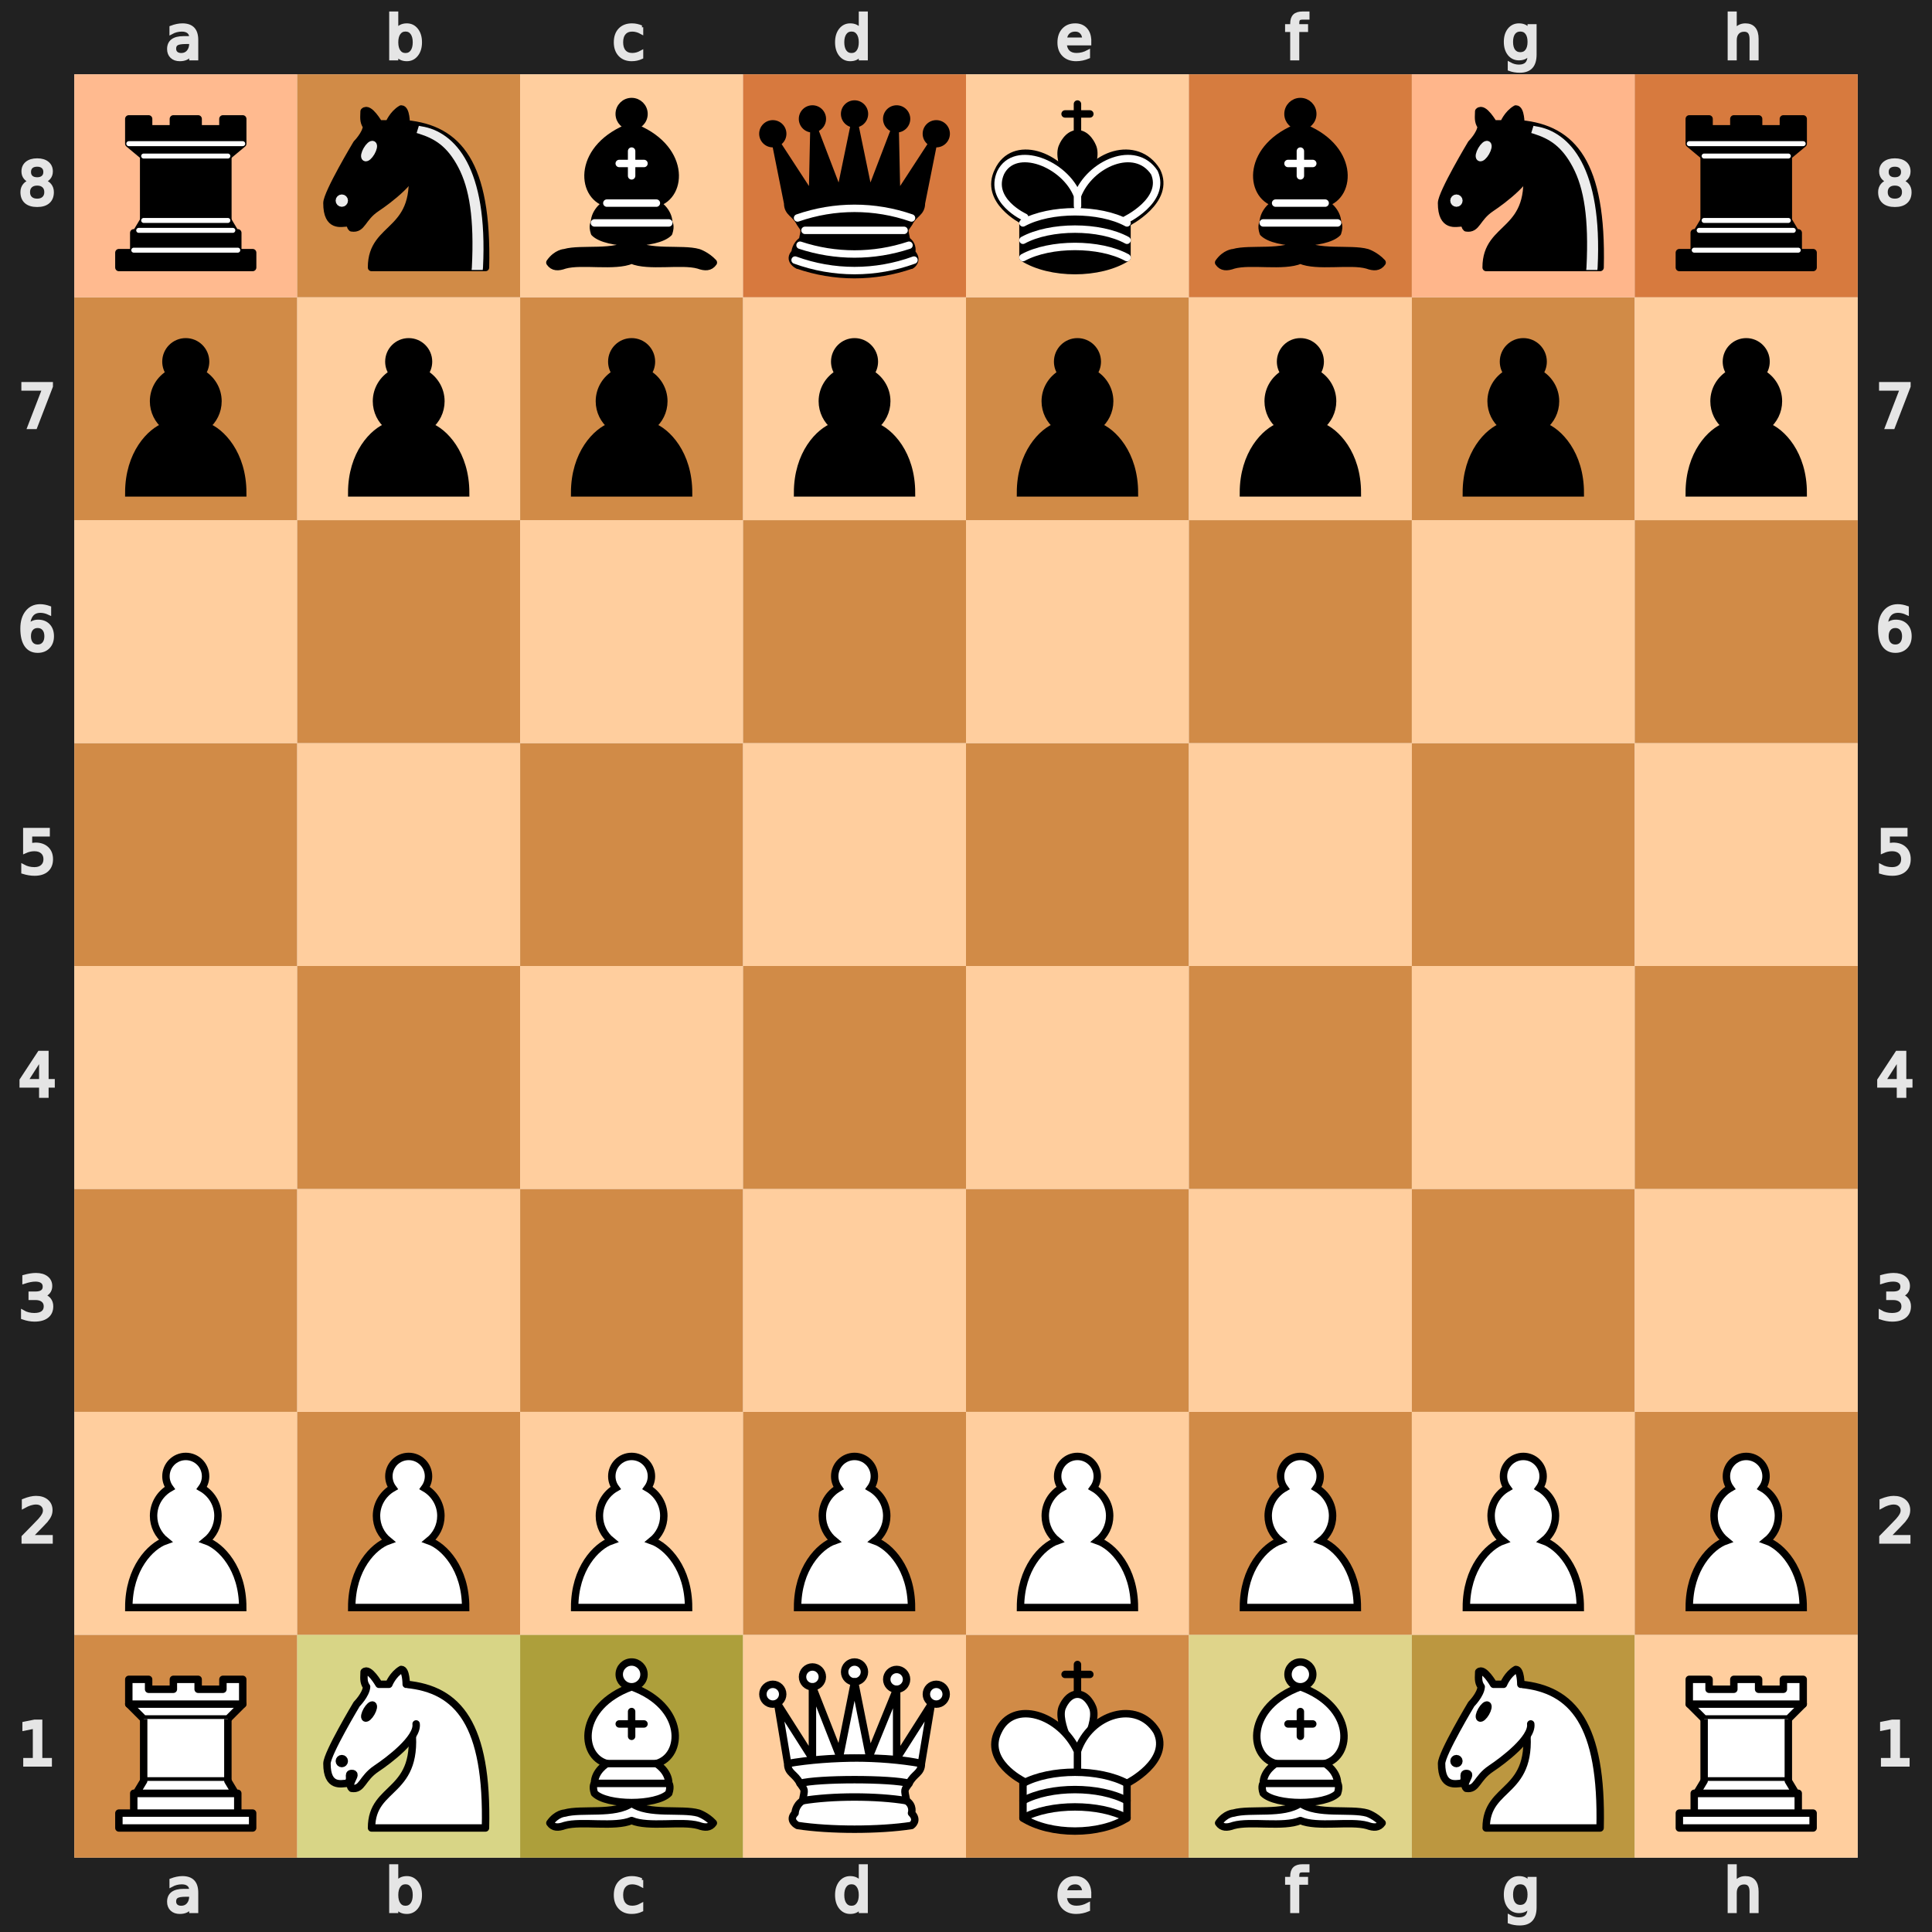
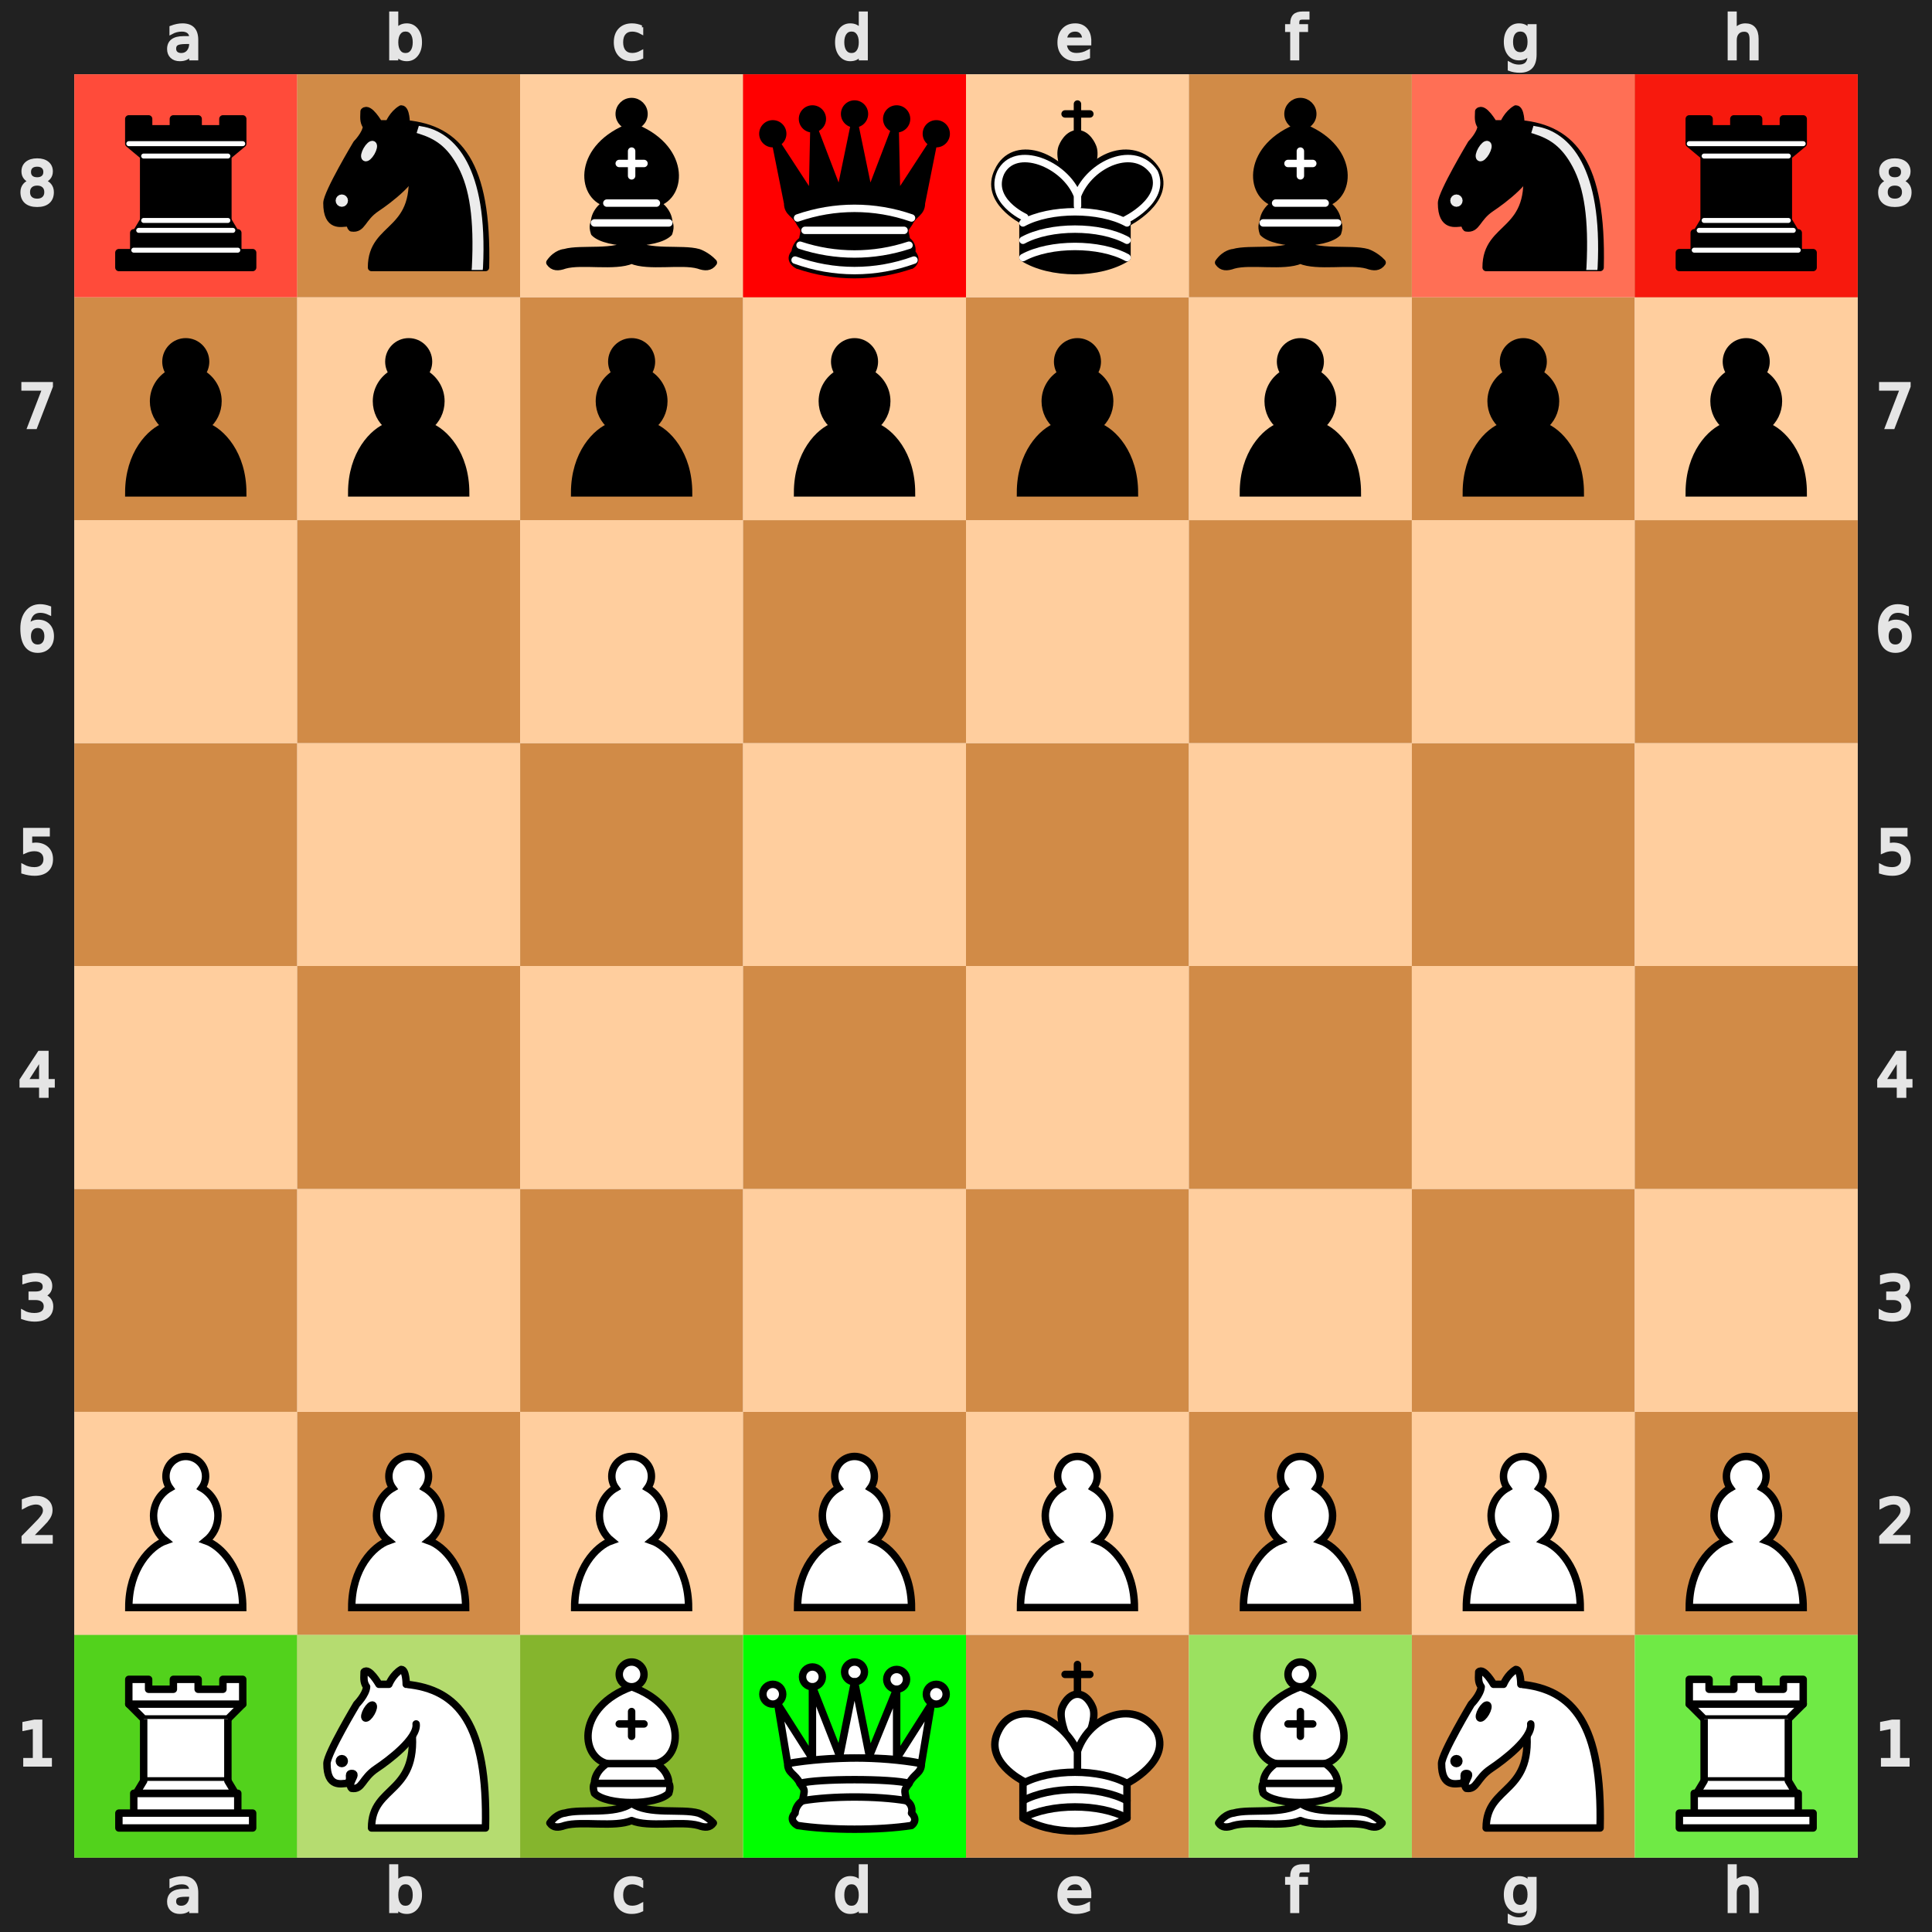
<svg xmlns="http://www.w3.org/2000/svg" xmlns:xlink="http://www.w3.org/1999/xlink" viewBox="0 0 390 390">
  <defs>
    <g id="white-pawn" class="white pawn">
      <path d="M22.5 9c-2.21 0-4 1.79-4 4 0 .89.29 1.71.78 2.38C17.33 16.5 16 18.59 16 21c0 2.03.94 3.84 2.41 5.03-3 1.06-7.41 5.55-7.41 13.47h23c0-7.92-4.41-12.41-7.41-13.47 1.47-1.19 2.41-3 2.41-5.03 0-2.41-1.33-4.5-3.28-5.62.49-.67.78-1.49.78-2.38 0-2.21-1.79-4-4-4z" fill="#fff" stroke="#000" stroke-width="1.5" stroke-linecap="round" />
    </g>
    <g id="white-knight" class="white knight" fill="none" fill-rule="evenodd" stroke="#000" stroke-width="1.5" stroke-linecap="round" stroke-linejoin="round">
      <path d="M 22,10 C 32.5,11 38.5,18 38,39 L 15,39 C 15,30 25,32.5 23,18" style="fill:#ffffff; stroke:#000000;" />
      <path d="M 24,18 C 24.38,20.91 18.45,25.37 16,27 C 13,29 13.18,31.34 11,31 C 9.958,30.06 12.41,27.96 11,28 C 10,28 11.19,29.23 10,30 C 9,30 5.997,31 6,26 C 6,24 12,14 12,14 C 12,14 13.89,12.1 14,10.5 C 13.27,9.506 13.5,8.5 13.5,7.5 C 14.5,6.5 16.5,10 16.5,10 L 18.5,10 C 18.5,10 19.28,8.008 21,7 C 22,7 22,10 22,10" style="fill:#ffffff; stroke:#000000;" />
      <path d="M 9.5 25.5 A 0.5 0.5 0 1 1 8.5,25.5 A 0.5 0.5 0 1 1 9.5 25.5 z" style="fill:#000000; stroke:#000000;" />
      <path d="M 15 15.5 A 0.5 1.5 0 1 1 14,15.5 A 0.5 1.5 0 1 1 15 15.5 z" transform="matrix(0.866,0.5,-0.5,0.866,9.693,-5.173)" style="fill:#000000; stroke:#000000;" />
    </g>
    <g id="white-bishop" class="white bishop" fill="none" fill-rule="evenodd" stroke="#000" stroke-width="1.5" stroke-linecap="round" stroke-linejoin="round">
      <g fill="#fff" stroke-linecap="butt">
        <path d="M9 36c3.39-.97 10.11.43 13.5-2 3.39 2.43 10.11 1.03 13.5 2 0 0 1.65.54 3 2-.68.97-1.65.99-3 .5-3.39-.97-10.11.46-13.5-1-3.39 1.46-10.11.03-13.5 1-1.354.49-2.323.47-3-.5 1.354-1.94 3-2 3-2zM15 32c2.5 2.5 12.5 2.5 15 0 .5-1.5 0-2 0-2 0-2.5-2.5-4-2.5-4 5.5-1.5 6-11.5-5-15.5-11 4-10.5 14-5 15.5 0 0-2.5 1.5-2.5 4 0 0-.5.5 0 2zM25 8a2.5 2.5 0 1 1-5 0 2.5 2.5 0 1 1 5 0z" />
      </g>
      <path d="M17.5 26h10M15 30h15m-7.5-14.5v5M20 18h5" stroke-linejoin="miter" />
    </g>
    <g id="white-rook" class="white rook" fill="#fff" fill-rule="evenodd" stroke="#000" stroke-width="1.5" stroke-linecap="round" stroke-linejoin="round">
      <path d="M9 39h27v-3H9v3zM12 36v-4h21v4H12zM11 14V9h4v2h5V9h5v2h5V9h4v5" stroke-linecap="butt" />
      <path d="M34 14l-3 3H14l-3-3" />
      <path d="M31 17v12.5H14V17" stroke-linecap="butt" stroke-linejoin="miter" />
      <path d="M31 29.5l1.5 2.5h-20l1.5-2.5" />
      <path d="M11 14h23" fill="none" stroke-linejoin="miter" />
    </g>
    <g id="white-queen" class="white queen" fill="#fff" fill-rule="evenodd" stroke="#000" stroke-width="1.5" stroke-linecap="round" stroke-linejoin="round">
      <path d="M8 12a2 2 0 1 1-4 0 2 2 0 1 1 4 0zM24.5 7.5a2 2 0 1 1-4 0 2 2 0 1 1 4 0zM41 12a2 2 0 1 1-4 0 2 2 0 1 1 4 0zM16 8.5a2 2 0 1 1-4 0 2 2 0 1 1 4 0zM33 9a2 2 0 1 1-4 0 2 2 0 1 1 4 0z" />
      <path d="M9 26c8.5-1.5 21-1.5 27 0l2-12-7 11V11l-5.5 13.5-3-15-3 15-5.5-14V25L7 14l2 12zM9 26c0 2 1.5 2 2.5 4 1 1.5 1 1 .5 3.5-1.5 1-1.5 2.5-1.5 2.5-1.5 1.5.5 2.5.5 2.5 6.5 1 16.5 1 23 0 0 0 1.5-1 0-2.5 0 0 .5-1.5-1-2.5-.5-2.5-.5-2 .5-3.5 1-2 2.5-2 2.5-4-8.5-1.5-18.5-1.5-27 0z" stroke-linecap="butt" />
      <path d="M11.5 30c3.5-1 18.5-1 22 0M12 33.5c6-1 15-1 21 0" fill="none" />
    </g>
    <g id="white-king" class="white king" fill="none" fill-rule="evenodd" stroke="#000" stroke-width="1.5" stroke-linecap="round" stroke-linejoin="round">
      <path d="M22.5 11.63V6M20 8h5" stroke-linejoin="miter" />
      <path d="M22.5 25s4.5-7.5 3-10.5c0 0-1-2.5-3-2.5s-3 2.5-3 2.5c-1.5 3 3 10.5 3 10.5" fill="#fff" stroke-linecap="butt" stroke-linejoin="miter" />
      <path d="M11.5 37c5.5 3.5 15.5 3.5 21 0v-7s9-4.5 6-10.5c-4-6.5-13.5-3.5-16 4V27v-3.5c-3.5-7.5-13-10.5-16-4-3 6 5 10 5 10V37z" fill="#fff" />
      <path d="M11.5 30c5.5-3 15.5-3 21 0m-21 3.5c5.5-3 15.5-3 21 0m-21 3.5c5.5-3 15.5-3 21 0" />
    </g>
    <g id="black-pawn" class="black pawn">
      <path d="M22.5 9c-2.21 0-4 1.79-4 4 0 .89.29 1.71.78 2.38C17.33 16.5 16 18.59 16 21c0 2.03.94 3.84 2.41 5.03-3 1.06-7.41 5.55-7.41 13.47h23c0-7.92-4.41-12.41-7.41-13.47 1.47-1.19 2.41-3 2.41-5.03 0-2.41-1.33-4.5-3.28-5.62.49-.67.78-1.49.78-2.38 0-2.21-1.79-4-4-4z" fill="#000" stroke="#000" stroke-width="1.5" stroke-linecap="round" />
    </g>
    <g id="black-knight" class="black knight" fill="none" fill-rule="evenodd" stroke="#000" stroke-width="1.5" stroke-linecap="round" stroke-linejoin="round">
      <path d="M 22,10 C 32.5,11 38.5,18 38,39 L 15,39 C 15,30 25,32.5 23,18" style="fill:#000000; stroke:#000000;" />
      <path d="M 24,18 C 24.38,20.91 18.45,25.37 16,27 C 13,29 13.18,31.34 11,31 C 9.958,30.06 12.41,27.96 11,28 C 10,28 11.19,29.23 10,30 C 9,30 5.997,31 6,26 C 6,24 12,14 12,14 C 12,14 13.89,12.1 14,10.5 C 13.27,9.506 13.5,8.5 13.5,7.5 C 14.5,6.5 16.5,10 16.5,10 L 18.5,10 C 18.5,10 19.28,8.008 21,7 C 22,7 22,10 22,10" style="fill:#000000; stroke:#000000;" />
      <path d="M 9.5 25.5 A 0.5 0.5 0 1 1 8.5,25.5 A 0.5 0.5 0 1 1 9.5 25.5 z" style="fill:#ececec; stroke:#ececec;" />
      <path d="M 15 15.5 A 0.5 1.5 0 1 1 14,15.5 A 0.5 1.5 0 1 1 15 15.5 z" transform="matrix(0.866,0.5,-0.5,0.866,9.693,-5.173)" style="fill:#ececec; stroke:#ececec;" />
      <path d="M 24.55,10.4 L 24.1,11.85 L 24.6,12 C 27.75,13 30.25,14.49 32.5,18.75 C 34.75,23.01 35.75,29.06 35.25,39 L 35.2,39.5 L 37.45,39.5 L 37.5,39 C 38,28.94 36.62,22.15 34.25,17.66 C 31.88,13.17 28.46,11.02 25.06,10.5 L 24.55,10.4 z " style="fill:#ececec; stroke:none;" />
    </g>
    <g id="black-bishop" class="black bishop" fill="none" fill-rule="evenodd" stroke="#000" stroke-width="1.5" stroke-linecap="round" stroke-linejoin="round">
      <path d="M9 36c3.39-.97 10.11.43 13.5-2 3.39 2.43 10.11 1.03 13.5 2 0 0 1.65.54 3 2-.68.97-1.65.99-3 .5-3.39-.97-10.11.46-13.5-1-3.39 1.46-10.11.03-13.5 1-1.354.49-2.323.47-3-.5 1.354-1.94 3-2 3-2zm6-4c2.5 2.5 12.5 2.5 15 0 .5-1.5 0-2 0-2 0-2.5-2.5-4-2.5-4 5.5-1.5 6-11.5-5-15.5-11 4-10.5 14-5 15.5 0 0-2.5 1.5-2.5 4 0 0-.5.5 0 2zM25 8a2.5 2.5 0 1 1-5 0 2.5 2.5 0 1 1 5 0z" fill="#000" stroke-linecap="butt" />
      <path d="M17.5 26h10M15 30h15m-7.5-14.5v5M20 18h5" stroke="#fff" stroke-linejoin="miter" />
    </g>
    <g id="black-rook" class="black rook" fill="#000" fill-rule="evenodd" stroke="#000" stroke-width="1.5" stroke-linecap="round" stroke-linejoin="round">
      <path d="M9 39h27v-3H9v3zM12.5 32l1.5-2.5h17l1.5 2.5h-20zM12 36v-4h21v4H12z" stroke-linecap="butt" />
      <path d="M14 29.5v-13h17v13H14z" stroke-linecap="butt" stroke-linejoin="miter" />
      <path d="M14 16.5L11 14h23l-3 2.5H14zM11 14V9h4v2h5V9h5v2h5V9h4v5H11z" stroke-linecap="butt" />
      <path d="M12 35.5h21M13 31.5h19M14 29.5h17M14 16.5h17M11 14h23" fill="none" stroke="#fff" stroke-width="1" stroke-linejoin="miter" />
    </g>
    <g id="black-queen" class="black queen" fill="#000" fill-rule="evenodd" stroke="#000" stroke-width="1.5" stroke-linecap="round" stroke-linejoin="round">
      <g fill="#000" stroke="none">
        <circle cx="6" cy="12" r="2.75" />
        <circle cx="14" cy="9" r="2.75" />
        <circle cx="22.5" cy="8" r="2.75" />
        <circle cx="31" cy="9" r="2.75" />
        <circle cx="39" cy="12" r="2.75" />
      </g>
      <path d="M9 26c8.5-1.5 21-1.5 27 0l2.5-12.5L31 25l-.3-14.1-5.2 13.6-3-14.5-3 14.5-5.2-13.6L14 25 6.5 13.5 9 26zM9 26c0 2 1.5 2 2.5 4 1 1.5 1 1 .5 3.5-1.5 1-1.5 2.5-1.5 2.5-1.5 1.5.5 2.5.5 2.5 6.5 1 16.5 1 23 0 0 0 1.5-1 0-2.5 0 0 .5-1.5-1-2.5-.5-2.5-.5-2 .5-3.5 1-2 2.5-2 2.5-4-8.5-1.5-18.5-1.5-27 0z" stroke-linecap="butt" />
      <path d="M11 38.5a35 35 1 0 0 23 0" fill="none" stroke-linecap="butt" />
      <path d="M11 29a35 35 1 0 1 23 0M12.5 31.5h20M11.5 34.5a35 35 1 0 0 22 0M10.5 37.5a35 35 1 0 0 24 0" fill="none" stroke="#fff" />
    </g>
    <g id="black-king" class="black king" fill="none" fill-rule="evenodd" stroke="#000" stroke-width="1.5" stroke-linecap="round" stroke-linejoin="round">
      <path d="M22.5 11.63V6" stroke-linejoin="miter" />
      <path d="M22.5 25s4.5-7.5 3-10.5c0 0-1-2.5-3-2.5s-3 2.5-3 2.5c-1.5 3 3 10.5 3 10.5" fill="#000" stroke-linecap="butt" stroke-linejoin="miter" />
      <path d="M11.5 37c5.5 3.5 15.5 3.5 21 0v-7s9-4.5 6-10.5c-4-6.5-13.5-3.5-16 4V27v-3.5c-3.5-7.5-13-10.5-16-4-3 6 5 10 5 10V37z" fill="#000" />
      <path d="M20 8h5" stroke-linejoin="miter" />
      <path d="M32 29.5s8.5-4 6.03-9.65C34.15 14 25 18 22.5 24.5l.01 2.1-.01-2.1C20 18 9.906 14 6.997 19.85c-2.497 5.65 4.853 9 4.853 9M11.5 30c5.5-3 15.5-3 21 0m-21 3.5c5.5-3 15.5-3 21 0m-21 3.5c5.5-3 15.5-3 21 0" stroke="#fff" />
    </g>
  </defs>
  <rect x="7.5" y="7.5" width="375" height="375" fill="none" stroke="#212121" stroke-width="15" />
  <g transform="translate(20, 1) scale(0.75, 0.75)" fill="#e5e5e5" stroke="#e5e5e5">
    <path d="M23.328 10.016q-1.742 0-2.414.398-.672.398-.672 1.36 0 .765.5 1.218.508.445 1.375.445 1.196 0 1.914-.843.727-.852.727-2.258v-.32zm2.867-.594v4.992h-1.437v-1.328q-.492.797-1.227 1.18-.734.375-1.797.375-1.343 0-2.14-.75-.79-.758-.79-2.024 0-1.476.985-2.226.992-.75 2.953-.75h2.016V8.75q0-.992-.656-1.531-.649-.547-1.829-.547-.75 0-1.46.18-.711.18-1.368.539V6.062q.79-.304 1.532-.453.742-.156 1.445-.156 1.898 0 2.836.984.937.985.937 2.985z" />
  </g>
  <g transform="translate(20, 375) scale(0.75, 0.75)" fill="#e5e5e5" stroke="#e5e5e5">
    <path d="M23.328 10.016q-1.742 0-2.414.398-.672.398-.672 1.36 0 .765.5 1.218.508.445 1.375.445 1.196 0 1.914-.843.727-.852.727-2.258v-.32zm2.867-.594v4.992h-1.437v-1.328q-.492.797-1.227 1.18-.734.375-1.797.375-1.343 0-2.14-.75-.79-.758-.79-2.024 0-1.476.985-2.226.992-.75 2.953-.75h2.016V8.75q0-.992-.656-1.531-.649-.547-1.829-.547-.75 0-1.46.18-.711.18-1.368.539V6.062q.79-.304 1.532-.453.742-.156 1.445-.156 1.898 0 2.836.984.937.985.937 2.985z" />
  </g>
  <g transform="translate(65, 1) scale(0.75, 0.75)" fill="#e5e5e5" stroke="#e5e5e5">
    <path d="M24.922 10.047q0-1.586-.656-2.485-.649-.906-1.79-.906-1.14 0-1.796.906-.649.899-.649 2.485 0 1.586.649 2.492.656.898 1.797.898 1.14 0 1.789-.898.656-.906.656-2.492zm-4.89-3.055q.452-.781 1.14-1.156.695-.383 1.656-.383 1.594 0 2.586 1.266 1 1.265 1 3.328 0 2.062-1 3.328-.992 1.266-2.586 1.266-.96 0-1.656-.375-.688-.383-1.14-1.164v1.312h-1.446V2.258h1.445z" />
  </g>
  <g transform="translate(65, 375) scale(0.75, 0.75)" fill="#e5e5e5" stroke="#e5e5e5">
    <path d="M24.922 10.047q0-1.586-.656-2.485-.649-.906-1.79-.906-1.14 0-1.796.906-.649.899-.649 2.485 0 1.586.649 2.492.656.898 1.797.898 1.14 0 1.789-.898.656-.906.656-2.492zm-4.89-3.055q.452-.781 1.14-1.156.695-.383 1.656-.383 1.594 0 2.586 1.266 1 1.265 1 3.328 0 2.062-1 3.328-.992 1.266-2.586 1.266-.96 0-1.656-.375-.688-.383-1.14-1.164v1.312h-1.446V2.258h1.445z" />
  </g>
  <g transform="translate(110, 1) scale(0.75, 0.75)" fill="#e5e5e5" stroke="#e5e5e5">
    <path d="M25.96 6v1.344q-.608-.336-1.226-.5-.609-.172-1.234-.172-1.398 0-2.172.89-.773.883-.773 2.485 0 1.601.773 2.492.774.883 2.172.883.625 0 1.234-.164.618-.172 1.227-.508v1.328q-.602.281-1.25.422-.64.14-1.367.14-1.977 0-3.14-1.242-1.165-1.242-1.165-3.351 0-2.14 1.172-3.367 1.18-1.227 3.227-1.227.664 0 1.296.14.633.134 1.227.407z" />
  </g>
  <g transform="translate(110, 375) scale(0.75, 0.75)" fill="#e5e5e5" stroke="#e5e5e5">
    <path d="M25.96 6v1.344q-.608-.336-1.226-.5-.609-.172-1.234-.172-1.398 0-2.172.89-.773.883-.773 2.485 0 1.601.773 2.492.774.883 2.172.883.625 0 1.234-.164.618-.172 1.227-.508v1.328q-.602.281-1.25.422-.64.14-1.367.14-1.977 0-3.14-1.242-1.165-1.242-1.165-3.351 0-2.14 1.172-3.367 1.18-1.227 3.227-1.227.664 0 1.296.14.633.134 1.227.407z" />
  </g>
  <g transform="translate(155, 1) scale(0.75, 0.75)" fill="#e5e5e5" stroke="#e5e5e5">
    <path d="M24.973 6.992V2.258h1.437v12.156h-1.437v-1.312q-.453.78-1.149 1.164-.687.375-1.656.375-1.586 0-2.586-1.266-.992-1.266-.992-3.328 0-2.063.992-3.328 1-1.266 2.586-1.266.969 0 1.656.383.696.375 1.149 1.156zm-4.899 3.055q0 1.586.649 2.492.656.898 1.797.898 1.14 0 1.796-.898.657-.906.657-2.492 0-1.586-.657-2.485-.656-.906-1.796-.906-1.141 0-1.797.906-.649.899-.649 2.485z" />
  </g>
  <g transform="translate(155, 375) scale(0.75, 0.75)" fill="#e5e5e5" stroke="#e5e5e5">
    <path d="M24.973 6.992V2.258h1.437v12.156h-1.437v-1.312q-.453.78-1.149 1.164-.687.375-1.656.375-1.586 0-2.586-1.266-.992-1.266-.992-3.328 0-2.063.992-3.328 1-1.266 2.586-1.266.969 0 1.656.383.696.375 1.149 1.156zm-4.899 3.055q0 1.586.649 2.492.656.898 1.797.898 1.14 0 1.796-.898.657-.906.657-2.492 0-1.586-.657-2.485-.656-.906-1.796-.906-1.141 0-1.797.906-.649.899-.649 2.485z" />
  </g>
  <g transform="translate(200, 1) scale(0.75, 0.75)" fill="#e5e5e5" stroke="#e5e5e5">
    <path d="M26.555 9.68v.703h-6.61q.094 1.484.89 2.265.806.774 2.235.774.828 0 1.602-.203.781-.203 1.547-.61v1.36q-.774.328-1.586.5-.813.172-1.649.172-2.093 0-3.32-1.22-1.219-1.218-1.219-3.296 0-2.148 1.157-3.406 1.164-1.266 3.132-1.266 1.766 0 2.79 1.14 1.03 1.134 1.03 3.087zm-1.438-.422q-.015-1.18-.664-1.883-.64-.703-1.703-.703-1.203 0-1.93.68-.718.68-.828 1.914z" />
  </g>
  <g transform="translate(200, 375) scale(0.75, 0.75)" fill="#e5e5e5" stroke="#e5e5e5">
    <path d="M26.555 9.68v.703h-6.61q.094 1.484.89 2.265.806.774 2.235.774.828 0 1.602-.203.781-.203 1.547-.61v1.36q-.774.328-1.586.5-.813.172-1.649.172-2.093 0-3.32-1.22-1.219-1.218-1.219-3.296 0-2.148 1.157-3.406 1.164-1.266 3.132-1.266 1.766 0 2.79 1.14 1.03 1.134 1.03 3.087zm-1.438-.422q-.015-1.18-.664-1.883-.64-.703-1.703-.703-1.203 0-1.93.68-.718.68-.828 1.914z" />
  </g>
  <g transform="translate(245, 1) scale(0.75, 0.75)" fill="#e5e5e5" stroke="#e5e5e5">
    <path d="M25.285 2.258v1.195H23.91q-.773 0-1.078.313-.297.312-.297 1.125v.773h2.367v1.117h-2.367v7.633H21.09V6.781h-1.375V5.664h1.375v-.61q0-1.46.68-2.124.68-.672 2.156-.672z" />
  </g>
  <g transform="translate(245, 375) scale(0.75, 0.75)" fill="#e5e5e5" stroke="#e5e5e5">
    <path d="M25.285 2.258v1.195H23.91q-.773 0-1.078.313-.297.312-.297 1.125v.773h2.367v1.117h-2.367v7.633H21.09V6.781h-1.375V5.664h1.375v-.61q0-1.46.68-2.124.68-.672 2.156-.672z" />
  </g>
  <g transform="translate(290, 1) scale(0.75, 0.75)" fill="#e5e5e5" stroke="#e5e5e5">
    <path d="M24.973 9.937q0-1.562-.649-2.421-.64-.86-1.804-.86-1.157 0-1.805.86-.64.859-.64 2.421 0 1.555.64 2.415.648.859 1.805.859 1.164 0 1.804-.86.649-.859.649-2.414zm1.437 3.391q0 2.234-.992 3.32-.992 1.094-3.04 1.094-.757 0-1.429-.117-.672-.11-1.304-.344v-1.398q.632.344 1.25.508.617.164 1.257.164 1.414 0 2.118-.743.703-.734.703-2.226v-.711q-.446.773-1.141 1.156-.695.383-1.664.383-1.61 0-2.594-1.227-.984-1.226-.984-3.25 0-2.03.984-3.257.985-1.227 2.594-1.227.969 0 1.664.383t1.14 1.156V5.664h1.438z" />
  </g>
  <g transform="translate(290, 375) scale(0.75, 0.75)" fill="#e5e5e5" stroke="#e5e5e5">
    <path d="M24.973 9.937q0-1.562-.649-2.421-.64-.86-1.804-.86-1.157 0-1.805.86-.64.859-.64 2.421 0 1.555.64 2.415.648.859 1.805.859 1.164 0 1.804-.86.649-.859.649-2.414zm1.437 3.391q0 2.234-.992 3.32-.992 1.094-3.04 1.094-.757 0-1.429-.117-.672-.11-1.304-.344v-1.398q.632.344 1.25.508.617.164 1.257.164 1.414 0 2.118-.743.703-.734.703-2.226v-.711q-.446.773-1.141 1.156-.695.383-1.664.383-1.61 0-2.594-1.227-.984-1.226-.984-3.25 0-2.03.984-3.257.985-1.227 2.594-1.227.969 0 1.664.383t1.14 1.156V5.664h1.438z" />
  </g>
  <g transform="translate(335, 1) scale(0.75, 0.75)" fill="#e5e5e5" stroke="#e5e5e5">
    <path d="M26.164 9.133v5.281h-1.437V9.18q0-1.243-.485-1.86-.484-.617-1.453-.617-1.164 0-1.836.742-.672.742-.672 2.024v4.945h-1.445V2.258h1.445v4.765q.516-.789 1.211-1.18.703-.39 1.617-.39 1.508 0 2.282.938.773.93.773 2.742z" />
  </g>
  <g transform="translate(335, 375) scale(0.75, 0.75)" fill="#e5e5e5" stroke="#e5e5e5">
    <path d="M26.164 9.133v5.281h-1.437V9.18q0-1.243-.485-1.86-.484-.617-1.453-.617-1.164 0-1.836.742-.672.742-.672 2.024v4.945h-1.445V2.258h1.445v4.765q.516-.789 1.211-1.18.703-.39 1.617-.39 1.508 0 2.282.938.773.93.773 2.742z" />
  </g>
  <g transform="translate(0, 335) scale(0.75, 0.75)" fill="#e5e5e5" stroke="#e5e5e5">
    <path d="M6.754 26.996h2.578v-8.898l-2.805.562v-1.437l2.79-.563h1.578v10.336h2.578v1.328h-6.72z" />
  </g>
  <g transform="translate(375, 335) scale(0.75, 0.75)" fill="#e5e5e5" stroke="#e5e5e5">
    <path d="M6.754 26.996h2.578v-8.898l-2.805.562v-1.437l2.79-.563h1.578v10.336h2.578v1.328h-6.72z" />
  </g>
  <g transform="translate(0, 290) scale(0.75, 0.75)" fill="#e5e5e5" stroke="#e5e5e5">
    <path d="M8.195 26.996h5.508v1.328H6.297v-1.328q.898-.93 2.445-2.492 1.555-1.57 1.953-2.024.758-.851 1.055-1.437.305-.594.305-1.164 0-.93-.657-1.516-.648-.586-1.695-.586-.742 0-1.57.258-.82.258-1.758.781v-1.593q.953-.383 1.781-.578.828-.196 1.516-.196 1.812 0 2.89.906 1.079.907 1.079 2.422 0 .72-.274 1.368-.265.64-.976 1.515-.196.227-1.243 1.313-1.046 1.078-2.953 3.023z" />
  </g>
  <g transform="translate(375, 290) scale(0.75, 0.75)" fill="#e5e5e5" stroke="#e5e5e5">
    <path d="M8.195 26.996h5.508v1.328H6.297v-1.328q.898-.93 2.445-2.492 1.555-1.57 1.953-2.024.758-.851 1.055-1.437.305-.594.305-1.164 0-.93-.657-1.516-.648-.586-1.695-.586-.742 0-1.57.258-.82.258-1.758.781v-1.593q.953-.383 1.781-.578.828-.196 1.516-.196 1.812 0 2.89.906 1.079.907 1.079 2.422 0 .72-.274 1.368-.265.64-.976 1.515-.196.227-1.243 1.313-1.046 1.078-2.953 3.023z" />
  </g>
  <g transform="translate(0, 245) scale(0.75, 0.75)" fill="#e5e5e5" stroke="#e5e5e5">
    <path d="M11.434 22.035q1.132.242 1.765 1.008.64.766.64 1.89 0 1.727-1.187 2.672-1.187.946-3.375.946-.734 0-1.515-.149-.774-.14-1.602-.43V26.45q.656.383 1.438.578.78.196 1.632.196 1.485 0 2.258-.586.782-.586.782-1.703 0-1.032-.727-1.61-.719-.586-2.008-.586h-1.36v-1.297h1.423q1.164 0 1.78-.46.618-.47.618-1.344 0-.899-.64-1.375-.633-.485-1.82-.485-.65 0-1.391.141-.743.14-1.633.437V16.95q.898-.25 1.68-.375.788-.125 1.484-.125 1.797 0 2.844.82 1.046.813 1.046 2.204 0 .968-.554 1.64-.555.664-1.578.922z" />
  </g>
  <g transform="translate(375, 245) scale(0.75, 0.75)" fill="#e5e5e5" stroke="#e5e5e5">
    <path d="M11.434 22.035q1.132.242 1.765 1.008.64.766.64 1.89 0 1.727-1.187 2.672-1.187.946-3.375.946-.734 0-1.515-.149-.774-.14-1.602-.43V26.45q.656.383 1.438.578.78.196 1.632.196 1.485 0 2.258-.586.782-.586.782-1.703 0-1.032-.727-1.61-.719-.586-2.008-.586h-1.36v-1.297h1.423q1.164 0 1.78-.46.618-.47.618-1.344 0-.899-.64-1.375-.633-.485-1.82-.485-.65 0-1.391.141-.743.14-1.633.437V16.95q.898-.25 1.68-.375.788-.125 1.484-.125 1.797 0 2.844.82 1.046.813 1.046 2.204 0 .968-.554 1.64-.555.664-1.578.922z" />
  </g>
  <g transform="translate(0, 200) scale(0.75, 0.75)" fill="#e5e5e5" stroke="#e5e5e5">
    <path d="M11.016 18.035L7.03 24.262h3.985zm-.414-1.375h1.984v7.602h1.664v1.312h-1.664v2.75h-1.57v-2.75H5.75v-1.523z" />
  </g>
  <g transform="translate(375, 200) scale(0.75, 0.75)" fill="#e5e5e5" stroke="#e5e5e5">
    <path d="M11.016 18.035L7.03 24.262h3.985zm-.414-1.375h1.984v7.602h1.664v1.312h-1.664v2.75h-1.57v-2.75H5.75v-1.523z" />
  </g>
  <g transform="translate(0, 155) scale(0.75, 0.75)" fill="#e5e5e5" stroke="#e5e5e5">
    <path d="M6.719 16.66h6.195v1.328h-4.75v2.86q.344-.118.688-.172.343-.063.687-.063 1.953 0 3.094 1.07 1.14 1.07 1.14 2.899 0 1.883-1.171 2.93-1.172 1.039-3.305 1.039-.735 0-1.5-.125-.758-.125-1.57-.375v-1.586q.703.383 1.453.57.75.188 1.586.188 1.351 0 2.14-.711.79-.711.79-1.93 0-1.219-.79-1.93-.789-.71-2.14-.71-.633 0-1.266.14-.625.14-1.281.438z" />
  </g>
  <g transform="translate(375, 155) scale(0.75, 0.75)" fill="#e5e5e5" stroke="#e5e5e5">
    <path d="M6.719 16.66h6.195v1.328h-4.75v2.86q.344-.118.688-.172.343-.063.687-.063 1.953 0 3.094 1.07 1.14 1.07 1.14 2.899 0 1.883-1.171 2.93-1.172 1.039-3.305 1.039-.735 0-1.5-.125-.758-.125-1.57-.375v-1.586q.703.383 1.453.57.75.188 1.586.188 1.351 0 2.14-.711.79-.711.79-1.93 0-1.219-.79-1.93-.789-.71-2.14-.71-.633 0-1.266.14-.625.14-1.281.438z" />
  </g>
  <g transform="translate(0, 110) scale(0.75, 0.75)" fill="#e5e5e5" stroke="#e5e5e5">
    <path d="M10.137 21.863q-1.063 0-1.688.727-.617.726-.617 1.992 0 1.258.617 1.992.625.727 1.688.727 1.062 0 1.68-.727.624-.734.624-1.992 0-1.266-.625-1.992-.617-.727-1.68-.727zm3.133-4.945v1.437q-.594-.28-1.204-.43-.601-.148-1.195-.148-1.562 0-2.39 1.055-.82 1.055-.938 3.188.46-.68 1.156-1.04.696-.367 1.531-.367 1.758 0 2.774 1.07 1.023 1.063 1.023 2.899 0 1.797-1.062 2.883-1.063 1.086-2.828 1.086-2.024 0-3.094-1.547-1.07-1.555-1.07-4.5 0-2.766 1.312-4.406 1.313-1.649 3.524-1.649.593 0 1.195.117.61.118 1.266.352z" />
  </g>
  <g transform="translate(375, 110) scale(0.75, 0.75)" fill="#e5e5e5" stroke="#e5e5e5">
    <path d="M10.137 21.863q-1.063 0-1.688.727-.617.726-.617 1.992 0 1.258.617 1.992.625.727 1.688.727 1.062 0 1.68-.727.624-.734.624-1.992 0-1.266-.625-1.992-.617-.727-1.68-.727zm3.133-4.945v1.437q-.594-.28-1.204-.43-.601-.148-1.195-.148-1.562 0-2.39 1.055-.82 1.055-.938 3.188.46-.68 1.156-1.04.696-.367 1.531-.367 1.758 0 2.774 1.07 1.023 1.063 1.023 2.899 0 1.797-1.062 2.883-1.063 1.086-2.828 1.086-2.024 0-3.094-1.547-1.07-1.555-1.07-4.5 0-2.766 1.312-4.406 1.313-1.649 3.524-1.649.593 0 1.195.117.61.118 1.266.352z" />
  </g>
  <g transform="translate(0, 65) scale(0.75, 0.75)" fill="#e5e5e5" stroke="#e5e5e5">
    <path d="M6.25 16.66h7.5v.672L9.516 28.324H7.867l3.985-10.336H6.25z" />
  </g>
  <g transform="translate(375, 65) scale(0.75, 0.75)" fill="#e5e5e5" stroke="#e5e5e5">
    <path d="M6.25 16.66h7.5v.672L9.516 28.324H7.867l3.985-10.336H6.25z" />
  </g>
  <g transform="translate(0, 20) scale(0.75, 0.75)" fill="#e5e5e5" stroke="#e5e5e5">
    <path d="M10 22.785q-1.125 0-1.773.602-.641.601-.641 1.656t.64 1.656q.649.602 1.774.602t1.773-.602q.649-.61.649-1.656 0-1.055-.649-1.656-.64-.602-1.773-.602zm-1.578-.672q-1.016-.25-1.586-.945-.563-.695-.563-1.695 0-1.399.993-2.211 1-.813 2.734-.813 1.742 0 2.734.813.993.812.993 2.21 0 1-.57 1.696-.563.695-1.571.945 1.14.266 1.773 1.04.641.773.641 1.89 0 1.695-1.04 2.602-1.03.906-2.96.906t-2.969-.906Q6 26.738 6 25.043q0-1.117.64-1.89.641-.774 1.782-1.04zm-.578-2.492q0 .906.562 1.414.57.508 1.594.508 1.016 0 1.586-.508.578-.508.578-1.414 0-.906-.578-1.414-.57-.508-1.586-.508-1.023 0-1.594.508-.562.508-.562 1.414z" />
  </g>
  <g transform="translate(375, 20) scale(0.75, 0.75)" fill="#e5e5e5" stroke="#e5e5e5">
    <path d="M10 22.785q-1.125 0-1.773.602-.641.601-.641 1.656t.64 1.656q.649.602 1.774.602t1.773-.602q.649-.61.649-1.656 0-1.055-.649-1.656-.64-.602-1.773-.602zm-1.578-.672q-1.016-.25-1.586-.945-.563-.695-.563-1.695 0-1.399.993-2.211 1-.813 2.734-.813 1.742 0 2.734.813.993.812.993 2.21 0 1-.57 1.696-.563.695-1.571.945 1.14.266 1.773 1.04.641.773.641 1.89 0 1.695-1.04 2.602-1.03.906-2.96.906t-2.969-.906Q6 26.738 6 25.043q0-1.117.64-1.89.641-.774 1.782-1.04zm-.578-2.492q0 .906.562 1.414.57.508 1.594.508 1.016 0 1.586-.508.578-.508.578-1.414 0-.906-.578-1.414-.57-.508-1.586-.508-1.023 0-1.594.508-.562.508-.562 1.414z" />
  </g>
  <rect x="15" y="330" width="45" height="45" class="square dark a1" stroke="none" fill="#d18b47" />
-   <rect x="15" y="330" width="45" height="45" stroke="none" fill="rgba(255, 0, 0, 0.0)" />
+   <rect x="15" y="330" width="45" height="45" stroke="none" fill="rgba(0, 255, 0, 0.606)" />
  <rect x="60" y="330" width="45" height="45" class="square light b1" stroke="none" fill="#ffce9e" />
-   <rect x="60" y="330" width="45" height="45" stroke="none" fill="rgba(0, 255, 0, 0.154)" />
+   <rect x="60" y="330" width="45" height="45" stroke="none" fill="rgba(0, 255, 0, 0.291)" />
  <rect x="105" y="330" width="45" height="45" class="square dark c1" stroke="none" fill="#d18b47" />
-   <rect x="105" y="330" width="45" height="45" stroke="none" fill="rgba(0, 255, 0, 0.172)" />
+   <rect x="105" y="330" width="45" height="45" stroke="none" fill="rgba(0, 255, 0, 0.364)" />
  <rect x="150" y="330" width="45" height="45" class="square light d1" stroke="none" fill="#ffce9e" />
-   <rect x="150" y="330" width="45" height="45" stroke="none" fill="rgba(255, 0, 0, 0.0)" />
+   <rect x="150" y="330" width="45" height="45" stroke="none" fill="rgba(0, 255, 0, 1.0)" />
  <rect x="195" y="330" width="45" height="45" class="square dark e1" stroke="none" fill="#d18b47" />
  <rect x="195" y="330" width="45" height="45" stroke="none" fill="rgba(255, 0, 0, 0.0)" />
  <rect x="240" y="330" width="45" height="45" class="square light f1" stroke="none" fill="#ffce9e" />
-   <rect x="240" y="330" width="45" height="45" stroke="none" fill="rgba(0, 255, 0, 0.128)" />
+   <rect x="240" y="330" width="45" height="45" stroke="none" fill="rgba(0, 255, 0, 0.392)" />
  <rect x="285" y="330" width="45" height="45" class="square dark g1" stroke="none" fill="#d18b47" />
-   <rect x="285" y="330" width="45" height="45" stroke="none" fill="rgba(0, 255, 0, 0.105)" />
+   <rect x="285" y="330" width="45" height="45" stroke="none" fill="rgba(255, 0, 0, 0.0)" />
  <rect x="330" y="330" width="45" height="45" class="square light h1" stroke="none" fill="#ffce9e" />
-   <rect x="330" y="330" width="45" height="45" stroke="none" fill="rgba(255, 0, 0, 0.0)" />
+   <rect x="330" y="330" width="45" height="45" stroke="none" fill="rgba(0, 255, 0, 0.564)" />
  <rect x="15" y="285" width="45" height="45" class="square light a2" stroke="none" fill="#ffce9e" />
  <rect x="15" y="285" width="45" height="45" stroke="none" fill="rgba(255, 0, 0, 0.0)" />
  <rect x="60" y="285" width="45" height="45" class="square dark b2" stroke="none" fill="#d18b47" />
  <rect x="60" y="285" width="45" height="45" stroke="none" fill="rgba(255, 0, 0, 0.0)" />
  <rect x="105" y="285" width="45" height="45" class="square light c2" stroke="none" fill="#ffce9e" />
  <rect x="105" y="285" width="45" height="45" stroke="none" fill="rgba(255, 0, 0, 0.0)" />
  <rect x="150" y="285" width="45" height="45" class="square dark d2" stroke="none" fill="#d18b47" />
  <rect x="150" y="285" width="45" height="45" stroke="none" fill="rgba(255, 0, 0, 0.0)" />
  <rect x="195" y="285" width="45" height="45" class="square light e2" stroke="none" fill="#ffce9e" />
  <rect x="195" y="285" width="45" height="45" stroke="none" fill="rgba(255, 0, 0, 0.0)" />
  <rect x="240" y="285" width="45" height="45" class="square dark f2" stroke="none" fill="#d18b47" />
  <rect x="240" y="285" width="45" height="45" stroke="none" fill="rgba(255, 0, 0, 0.0)" />
  <rect x="285" y="285" width="45" height="45" class="square light g2" stroke="none" fill="#ffce9e" />
  <rect x="285" y="285" width="45" height="45" stroke="none" fill="rgba(255, 0, 0, 0.0)" />
  <rect x="330" y="285" width="45" height="45" class="square dark h2" stroke="none" fill="#d18b47" />
  <rect x="330" y="285" width="45" height="45" stroke="none" fill="rgba(255, 0, 0, 0.0)" />
  <rect x="15" y="240" width="45" height="45" class="square dark a3" stroke="none" fill="#d18b47" />
  <rect x="15" y="240" width="45" height="45" stroke="none" fill="rgba(255, 0, 0, 0.0)" />
  <rect x="60" y="240" width="45" height="45" class="square light b3" stroke="none" fill="#ffce9e" />
  <rect x="60" y="240" width="45" height="45" stroke="none" fill="rgba(255, 0, 0, 0.0)" />
  <rect x="105" y="240" width="45" height="45" class="square dark c3" stroke="none" fill="#d18b47" />
  <rect x="105" y="240" width="45" height="45" stroke="none" fill="rgba(255, 0, 0, 0.0)" />
  <rect x="150" y="240" width="45" height="45" class="square light d3" stroke="none" fill="#ffce9e" />
  <rect x="150" y="240" width="45" height="45" stroke="none" fill="rgba(255, 0, 0, 0.0)" />
  <rect x="195" y="240" width="45" height="45" class="square dark e3" stroke="none" fill="#d18b47" />
  <rect x="195" y="240" width="45" height="45" stroke="none" fill="rgba(255, 0, 0, 0.0)" />
  <rect x="240" y="240" width="45" height="45" class="square light f3" stroke="none" fill="#ffce9e" />
  <rect x="240" y="240" width="45" height="45" stroke="none" fill="rgba(255, 0, 0, 0.0)" />
  <rect x="285" y="240" width="45" height="45" class="square dark g3" stroke="none" fill="#d18b47" />
  <rect x="285" y="240" width="45" height="45" stroke="none" fill="rgba(255, 0, 0, 0.0)" />
  <rect x="330" y="240" width="45" height="45" class="square light h3" stroke="none" fill="#ffce9e" />
  <rect x="330" y="240" width="45" height="45" stroke="none" fill="rgba(255, 0, 0, 0.0)" />
  <rect x="15" y="195" width="45" height="45" class="square light a4" stroke="none" fill="#ffce9e" />
  <rect x="15" y="195" width="45" height="45" stroke="none" fill="rgba(255, 0, 0, 0.0)" />
  <rect x="60" y="195" width="45" height="45" class="square dark b4" stroke="none" fill="#d18b47" />
  <rect x="60" y="195" width="45" height="45" stroke="none" fill="rgba(255, 0, 0, 0.0)" />
  <rect x="105" y="195" width="45" height="45" class="square light c4" stroke="none" fill="#ffce9e" />
  <rect x="105" y="195" width="45" height="45" stroke="none" fill="rgba(255, 0, 0, 0.0)" />
  <rect x="150" y="195" width="45" height="45" class="square dark d4" stroke="none" fill="#d18b47" />
  <rect x="150" y="195" width="45" height="45" stroke="none" fill="rgba(255, 0, 0, 0.0)" />
  <rect x="195" y="195" width="45" height="45" class="square light e4" stroke="none" fill="#ffce9e" />
  <rect x="195" y="195" width="45" height="45" stroke="none" fill="rgba(255, 0, 0, 0.0)" />
  <rect x="240" y="195" width="45" height="45" class="square dark f4" stroke="none" fill="#d18b47" />
  <rect x="240" y="195" width="45" height="45" stroke="none" fill="rgba(255, 0, 0, 0.0)" />
  <rect x="285" y="195" width="45" height="45" class="square light g4" stroke="none" fill="#ffce9e" />
  <rect x="285" y="195" width="45" height="45" stroke="none" fill="rgba(255, 0, 0, 0.0)" />
  <rect x="330" y="195" width="45" height="45" class="square dark h4" stroke="none" fill="#d18b47" />
  <rect x="330" y="195" width="45" height="45" stroke="none" fill="rgba(255, 0, 0, 0.0)" />
  <rect x="15" y="150" width="45" height="45" class="square dark a5" stroke="none" fill="#d18b47" />
  <rect x="15" y="150" width="45" height="45" stroke="none" fill="rgba(255, 0, 0, 0.0)" />
  <rect x="60" y="150" width="45" height="45" class="square light b5" stroke="none" fill="#ffce9e" />
  <rect x="60" y="150" width="45" height="45" stroke="none" fill="rgba(255, 0, 0, 0.0)" />
  <rect x="105" y="150" width="45" height="45" class="square dark c5" stroke="none" fill="#d18b47" />
  <rect x="105" y="150" width="45" height="45" stroke="none" fill="rgba(255, 0, 0, 0.0)" />
  <rect x="150" y="150" width="45" height="45" class="square light d5" stroke="none" fill="#ffce9e" />
  <rect x="150" y="150" width="45" height="45" stroke="none" fill="rgba(255, 0, 0, 0.0)" />
  <rect x="195" y="150" width="45" height="45" class="square dark e5" stroke="none" fill="#d18b47" />
  <rect x="195" y="150" width="45" height="45" stroke="none" fill="rgba(255, 0, 0, 0.0)" />
  <rect x="240" y="150" width="45" height="45" class="square light f5" stroke="none" fill="#ffce9e" />
  <rect x="240" y="150" width="45" height="45" stroke="none" fill="rgba(255, 0, 0, 0.0)" />
  <rect x="285" y="150" width="45" height="45" class="square dark g5" stroke="none" fill="#d18b47" />
  <rect x="285" y="150" width="45" height="45" stroke="none" fill="rgba(255, 0, 0, 0.0)" />
  <rect x="330" y="150" width="45" height="45" class="square light h5" stroke="none" fill="#ffce9e" />
  <rect x="330" y="150" width="45" height="45" stroke="none" fill="rgba(255, 0, 0, 0.0)" />
  <rect x="15" y="105" width="45" height="45" class="square light a6" stroke="none" fill="#ffce9e" />
  <rect x="15" y="105" width="45" height="45" stroke="none" fill="rgba(255, 0, 0, 0.0)" />
  <rect x="60" y="105" width="45" height="45" class="square dark b6" stroke="none" fill="#d18b47" />
  <rect x="60" y="105" width="45" height="45" stroke="none" fill="rgba(255, 0, 0, 0.0)" />
  <rect x="105" y="105" width="45" height="45" class="square light c6" stroke="none" fill="#ffce9e" />
  <rect x="105" y="105" width="45" height="45" stroke="none" fill="rgba(255, 0, 0, 0.0)" />
  <rect x="150" y="105" width="45" height="45" class="square dark d6" stroke="none" fill="#d18b47" />
  <rect x="150" y="105" width="45" height="45" stroke="none" fill="rgba(255, 0, 0, 0.0)" />
  <rect x="195" y="105" width="45" height="45" class="square light e6" stroke="none" fill="#ffce9e" />
  <rect x="195" y="105" width="45" height="45" stroke="none" fill="rgba(255, 0, 0, 0.0)" />
  <rect x="240" y="105" width="45" height="45" class="square dark f6" stroke="none" fill="#d18b47" />
  <rect x="240" y="105" width="45" height="45" stroke="none" fill="rgba(255, 0, 0, 0.0)" />
  <rect x="285" y="105" width="45" height="45" class="square light g6" stroke="none" fill="#ffce9e" />
  <rect x="285" y="105" width="45" height="45" stroke="none" fill="rgba(255, 0, 0, 0.0)" />
  <rect x="330" y="105" width="45" height="45" class="square dark h6" stroke="none" fill="#d18b47" />
  <rect x="330" y="105" width="45" height="45" stroke="none" fill="rgba(255, 0, 0, 0.0)" />
  <rect x="15" y="60" width="45" height="45" class="square dark a7" stroke="none" fill="#d18b47" />
  <rect x="15" y="60" width="45" height="45" stroke="none" fill="rgba(255, 0, 0, 0.0)" />
  <rect x="60" y="60" width="45" height="45" class="square light b7" stroke="none" fill="#ffce9e" />
  <rect x="60" y="60" width="45" height="45" stroke="none" fill="rgba(255, 0, 0, 0.0)" />
  <rect x="105" y="60" width="45" height="45" class="square dark c7" stroke="none" fill="#d18b47" />
  <rect x="105" y="60" width="45" height="45" stroke="none" fill="rgba(255, 0, 0, 0.0)" />
  <rect x="150" y="60" width="45" height="45" class="square light d7" stroke="none" fill="#ffce9e" />
  <rect x="150" y="60" width="45" height="45" stroke="none" fill="rgba(255, 0, 0, 0.0)" />
  <rect x="195" y="60" width="45" height="45" class="square dark e7" stroke="none" fill="#d18b47" />
  <rect x="195" y="60" width="45" height="45" stroke="none" fill="rgba(255, 0, 0, 0.0)" />
  <rect x="240" y="60" width="45" height="45" class="square light f7" stroke="none" fill="#ffce9e" />
  <rect x="240" y="60" width="45" height="45" stroke="none" fill="rgba(255, 0, 0, 0.0)" />
  <rect x="285" y="60" width="45" height="45" class="square dark g7" stroke="none" fill="#d18b47" />
  <rect x="285" y="60" width="45" height="45" stroke="none" fill="rgba(255, 0, 0, 0.0)" />
  <rect x="330" y="60" width="45" height="45" class="square light h7" stroke="none" fill="#ffce9e" />
  <rect x="330" y="60" width="45" height="45" stroke="none" fill="rgba(255, 0, 0, 0.0)" />
  <rect x="15" y="15" width="45" height="45" class="square light a8" stroke="none" fill="#ffce9e" />
-   <rect x="15" y="15" width="45" height="45" stroke="none" fill="rgba(255, 0, 0, 0.101)" />
+   <rect x="15" y="15" width="45" height="45" stroke="none" fill="rgba(255, 0, 0, 0.635)" />
  <rect x="60" y="15" width="45" height="45" class="square dark b8" stroke="none" fill="#d18b47" />
  <rect x="60" y="15" width="45" height="45" stroke="none" fill="rgba(255, 0, 0, 0.0)" />
  <rect x="105" y="15" width="45" height="45" class="square light c8" stroke="none" fill="#ffce9e" />
  <rect x="105" y="15" width="45" height="45" stroke="none" fill="rgba(255, 0, 0, 0.0)" />
  <rect x="150" y="15" width="45" height="45" class="square dark d8" stroke="none" fill="#d18b47" />
-   <rect x="150" y="15" width="45" height="45" stroke="none" fill="rgba(255, 0, 0, 0.131)" />
+   <rect x="150" y="15" width="45" height="45" stroke="none" fill="rgba(255, 0, 0, 1.0)" />
  <rect x="195" y="15" width="45" height="45" class="square light e8" stroke="none" fill="#ffce9e" />
  <rect x="195" y="15" width="45" height="45" stroke="none" fill="rgba(255, 0, 0, 0.0)" />
  <rect x="240" y="15" width="45" height="45" class="square dark f8" stroke="none" fill="#d18b47" />
-   <rect x="240" y="15" width="45" height="45" stroke="none" fill="rgba(255, 0, 0, 0.106)" />
+   <rect x="240" y="15" width="45" height="45" stroke="none" fill="rgba(255, 0, 0, 0.0)" />
  <rect x="285" y="15" width="45" height="45" class="square light g8" stroke="none" fill="#ffce9e" />
-   <rect x="285" y="15" width="45" height="45" stroke="none" fill="rgba(255, 0, 0, 0.118)" />
+   <rect x="285" y="15" width="45" height="45" stroke="none" fill="rgba(255, 0, 0, 0.463)" />
  <rect x="330" y="15" width="45" height="45" class="square dark h8" stroke="none" fill="#d18b47" />
-   <rect x="330" y="15" width="45" height="45" stroke="none" fill="rgba(255, 0, 0, 0.125)" />
+   <rect x="330" y="15" width="45" height="45" stroke="none" fill="rgba(255, 0, 0, 0.817)" />
  <use href="#white-rook" xlink:href="#white-rook" transform="translate(15, 330)" />
  <use href="#white-knight" xlink:href="#white-knight" transform="translate(60, 330)" />
  <use href="#white-bishop" xlink:href="#white-bishop" transform="translate(105, 330)" />
  <use href="#white-queen" xlink:href="#white-queen" transform="translate(150, 330)" />
  <use href="#white-king" xlink:href="#white-king" transform="translate(195, 330)" />
  <use href="#white-bishop" xlink:href="#white-bishop" transform="translate(240, 330)" />
  <use href="#white-knight" xlink:href="#white-knight" transform="translate(285, 330)" />
  <use href="#white-rook" xlink:href="#white-rook" transform="translate(330, 330)" />
  <use href="#white-pawn" xlink:href="#white-pawn" transform="translate(15, 285)" />
  <use href="#white-pawn" xlink:href="#white-pawn" transform="translate(60, 285)" />
  <use href="#white-pawn" xlink:href="#white-pawn" transform="translate(105, 285)" />
  <use href="#white-pawn" xlink:href="#white-pawn" transform="translate(150, 285)" />
  <use href="#white-pawn" xlink:href="#white-pawn" transform="translate(195, 285)" />
  <use href="#white-pawn" xlink:href="#white-pawn" transform="translate(240, 285)" />
  <use href="#white-pawn" xlink:href="#white-pawn" transform="translate(285, 285)" />
  <use href="#white-pawn" xlink:href="#white-pawn" transform="translate(330, 285)" />
  <use href="#black-pawn" xlink:href="#black-pawn" transform="translate(15, 60)" />
  <use href="#black-pawn" xlink:href="#black-pawn" transform="translate(60, 60)" />
  <use href="#black-pawn" xlink:href="#black-pawn" transform="translate(105, 60)" />
  <use href="#black-pawn" xlink:href="#black-pawn" transform="translate(150, 60)" />
  <use href="#black-pawn" xlink:href="#black-pawn" transform="translate(195, 60)" />
  <use href="#black-pawn" xlink:href="#black-pawn" transform="translate(240, 60)" />
  <use href="#black-pawn" xlink:href="#black-pawn" transform="translate(285, 60)" />
  <use href="#black-pawn" xlink:href="#black-pawn" transform="translate(330, 60)" />
  <use href="#black-rook" xlink:href="#black-rook" transform="translate(15, 15)" />
  <use href="#black-knight" xlink:href="#black-knight" transform="translate(60, 15)" />
  <use href="#black-bishop" xlink:href="#black-bishop" transform="translate(105, 15)" />
  <use href="#black-queen" xlink:href="#black-queen" transform="translate(150, 15)" />
  <use href="#black-king" xlink:href="#black-king" transform="translate(195, 15)" />
  <use href="#black-bishop" xlink:href="#black-bishop" transform="translate(240, 15)" />
  <use href="#black-knight" xlink:href="#black-knight" transform="translate(285, 15)" />
  <use href="#black-rook" xlink:href="#black-rook" transform="translate(330, 15)" />
</svg>
